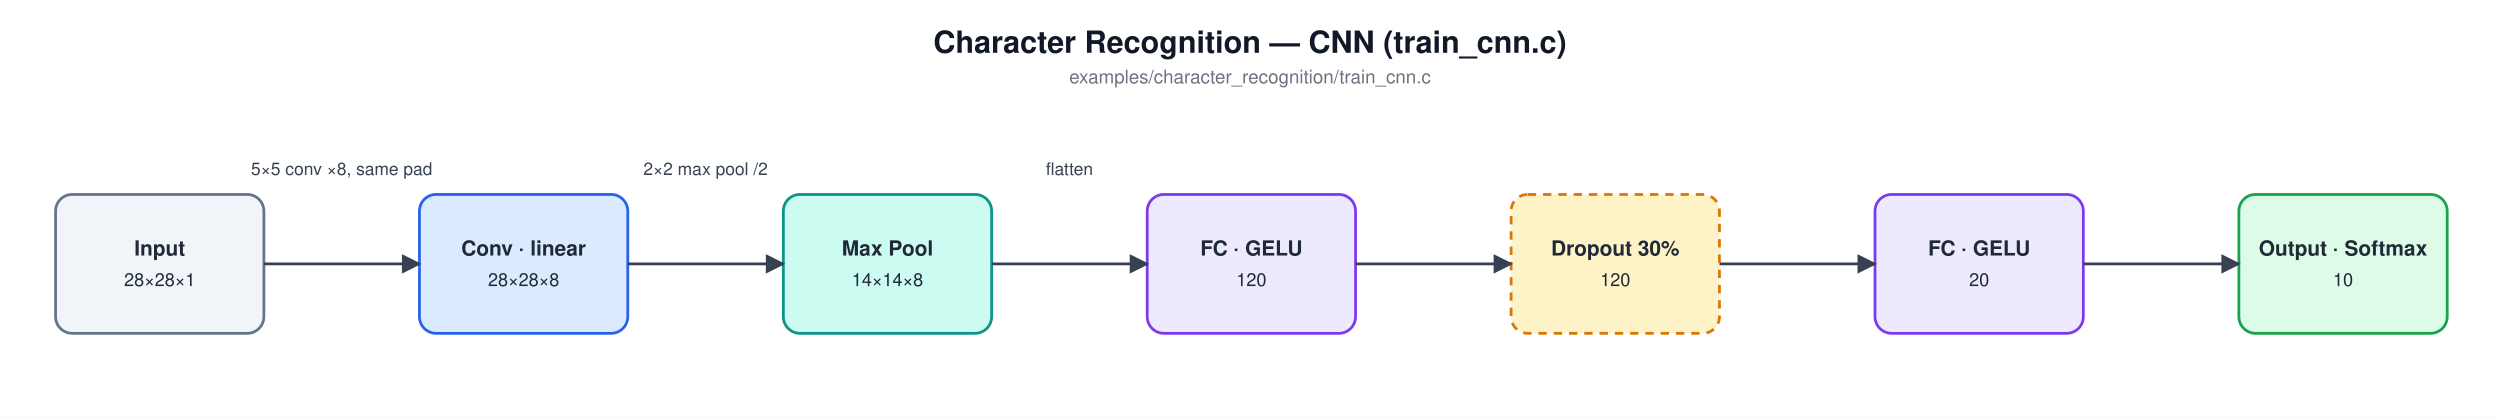
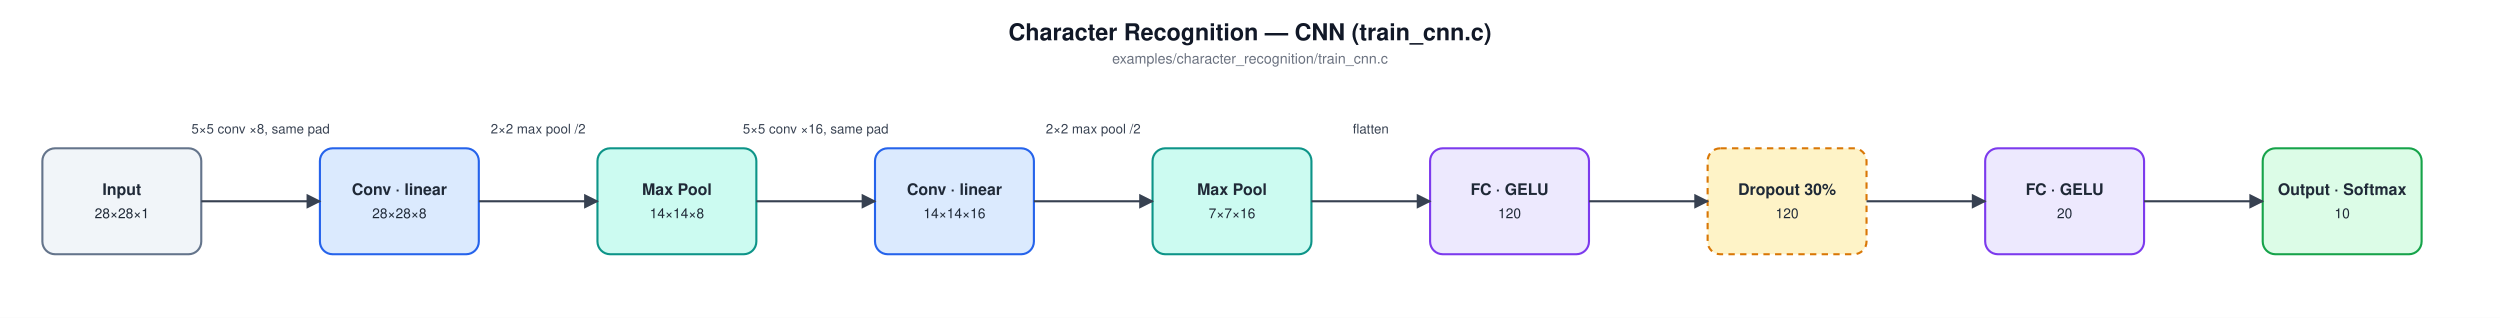
- <svg xmlns="http://www.w3.org/2000/svg" viewBox="0 0 1800 300" width="1800" height="300">
+ <svg xmlns="http://www.w3.org/2000/svg" viewBox="0 0 2360 300" width="2360" height="300">
  <defs>
    <marker id="arrow" viewBox="0 0 10 10" refX="9" refY="5" markerWidth="7" markerHeight="7" orient="auto-start-reverse">
      <path d="M0,0 L10,5 L0,10 z" fill="#374151" />
    </marker>
-     <marker id="arrow-orange" viewBox="0 0 10 10" refX="9" refY="5" markerWidth="7" markerHeight="7" orient="auto-start-reverse">
-       <path d="M0,0 L10,5 L0,10 z" fill="#ea580c" />
-     </marker>
-     <marker id="arrow-pink" viewBox="0 0 10 10" refX="9" refY="5" markerWidth="7" markerHeight="7" orient="auto-start-reverse">
-       <path d="M0,0 L10,5 L0,10 z" fill="#db2777" />
-     </marker>
  </defs>
-   <rect x="0" y="0" width="1800" height="300" fill="#ffffff" />
-   <text x="900.0" y="38" text-anchor="middle" font-family="'Segoe UI', Helvetica, Arial, sans-serif" font-size="22" font-weight="700" fill="#111827">Character Recognition — CNN (train_cnn.c)</text>
-   <text x="900.0" y="60" text-anchor="middle" font-family="'Segoe UI', Helvetica, Arial, sans-serif" font-size="13.5" fill="#6b7280">examples/character_recognition/train_cnn.c</text>
+   <rect x="0" y="0" width="2360" height="300" fill="#ffffff" />
+   <text x="1180.0" y="38" text-anchor="middle" font-family="'Segoe UI', Helvetica, Arial, sans-serif" font-size="22" font-weight="700" fill="#111827">Character Recognition — CNN (train_cnn.c)</text>
+   <text x="1180.0" y="60" text-anchor="middle" font-family="'Segoe UI', Helvetica, Arial, sans-serif" font-size="13.5" fill="#6b7280">examples/character_recognition/train_cnn.c</text>
  <rect x="40" y="140" width="150" height="100" rx="12" fill="#f1f5f9" stroke="#64748b" stroke-width="2" />
  <text x="115.0" y="184.0" text-anchor="middle" font-family="'Segoe UI', Helvetica, Arial, sans-serif" font-size="15" font-weight="600" fill="#1f2937">Input</text>
  <text x="115.0" y="206.0" text-anchor="middle" font-family="'Segoe UI', Helvetica, Arial, sans-serif" font-size="13" fill="#1f2937">28×28×1</text>
  <rect x="302" y="140" width="150" height="100" rx="12" fill="#dbeafe" stroke="#2563eb" stroke-width="2" />
  <text x="377.0" y="184.0" text-anchor="middle" font-family="'Segoe UI', Helvetica, Arial, sans-serif" font-size="15" font-weight="600" fill="#1f2937">Conv · linear</text>
  <text x="377.0" y="206.0" text-anchor="middle" font-family="'Segoe UI', Helvetica, Arial, sans-serif" font-size="13" fill="#1f2937">28×28×8</text>
  <rect x="564" y="140" width="150" height="100" rx="12" fill="#ccfbf1" stroke="#0d9488" stroke-width="2" />
  <text x="639.0" y="184.0" text-anchor="middle" font-family="'Segoe UI', Helvetica, Arial, sans-serif" font-size="15" font-weight="600" fill="#1f2937">Max Pool</text>
  <text x="639.0" y="206.0" text-anchor="middle" font-family="'Segoe UI', Helvetica, Arial, sans-serif" font-size="13" fill="#1f2937">14×14×8</text>
-   <rect x="826" y="140" width="150" height="100" rx="12" fill="#ede9fe" stroke="#7c3aed" stroke-width="2" />
-   <text x="901.0" y="184.0" text-anchor="middle" font-family="'Segoe UI', Helvetica, Arial, sans-serif" font-size="15" font-weight="600" fill="#1f2937">FC · GELU</text>
-   <text x="901.0" y="206.0" text-anchor="middle" font-family="'Segoe UI', Helvetica, Arial, sans-serif" font-size="13" fill="#1f2937">120</text>
-   <rect x="1088" y="140" width="150" height="100" rx="12" fill="#fef3c7" stroke="#d97706" stroke-width="2" stroke-dasharray="6 5" />
-   <text x="1163.0" y="184.0" text-anchor="middle" font-family="'Segoe UI', Helvetica, Arial, sans-serif" font-size="15" font-weight="600" fill="#1f2937">Dropout 30%</text>
-   <text x="1163.0" y="206.0" text-anchor="middle" font-family="'Segoe UI', Helvetica, Arial, sans-serif" font-size="13" fill="#1f2937">120</text>
+   <rect x="826" y="140" width="150" height="100" rx="12" fill="#dbeafe" stroke="#2563eb" stroke-width="2" />
+   <text x="901.0" y="184.0" text-anchor="middle" font-family="'Segoe UI', Helvetica, Arial, sans-serif" font-size="15" font-weight="600" fill="#1f2937">Conv · linear</text>
+   <text x="901.0" y="206.0" text-anchor="middle" font-family="'Segoe UI', Helvetica, Arial, sans-serif" font-size="13" fill="#1f2937">14×14×16</text>
+   <rect x="1088" y="140" width="150" height="100" rx="12" fill="#ccfbf1" stroke="#0d9488" stroke-width="2" />
+   <text x="1163.0" y="184.0" text-anchor="middle" font-family="'Segoe UI', Helvetica, Arial, sans-serif" font-size="15" font-weight="600" fill="#1f2937">Max Pool</text>
+   <text x="1163.0" y="206.0" text-anchor="middle" font-family="'Segoe UI', Helvetica, Arial, sans-serif" font-size="13" fill="#1f2937">7×7×16</text>
  <rect x="1350" y="140" width="150" height="100" rx="12" fill="#ede9fe" stroke="#7c3aed" stroke-width="2" />
  <text x="1425.0" y="184.0" text-anchor="middle" font-family="'Segoe UI', Helvetica, Arial, sans-serif" font-size="15" font-weight="600" fill="#1f2937">FC · GELU</text>
-   <text x="1425.0" y="206.0" text-anchor="middle" font-family="'Segoe UI', Helvetica, Arial, sans-serif" font-size="13" fill="#1f2937">20</text>
-   <rect x="1612" y="140" width="150" height="100" rx="12" fill="#dcfce7" stroke="#16a34a" stroke-width="2" />
-   <text x="1687.0" y="184.0" text-anchor="middle" font-family="'Segoe UI', Helvetica, Arial, sans-serif" font-size="15" font-weight="600" fill="#1f2937">Output · Softmax</text>
-   <text x="1687.0" y="206.0" text-anchor="middle" font-family="'Segoe UI', Helvetica, Arial, sans-serif" font-size="13" fill="#1f2937">10</text>
+   <text x="1425.0" y="206.0" text-anchor="middle" font-family="'Segoe UI', Helvetica, Arial, sans-serif" font-size="13" fill="#1f2937">120</text>
+   <rect x="1612" y="140" width="150" height="100" rx="12" fill="#fef3c7" stroke="#d97706" stroke-width="2" stroke-dasharray="6 5" />
+   <text x="1687.0" y="184.0" text-anchor="middle" font-family="'Segoe UI', Helvetica, Arial, sans-serif" font-size="15" font-weight="600" fill="#1f2937">Dropout 30%</text>
+   <text x="1687.0" y="206.0" text-anchor="middle" font-family="'Segoe UI', Helvetica, Arial, sans-serif" font-size="13" fill="#1f2937">120</text>
+   <rect x="1874" y="140" width="150" height="100" rx="12" fill="#ede9fe" stroke="#7c3aed" stroke-width="2" />
+   <text x="1949.0" y="184.0" text-anchor="middle" font-family="'Segoe UI', Helvetica, Arial, sans-serif" font-size="15" font-weight="600" fill="#1f2937">FC · GELU</text>
+   <text x="1949.0" y="206.0" text-anchor="middle" font-family="'Segoe UI', Helvetica, Arial, sans-serif" font-size="13" fill="#1f2937">20</text>
+   <rect x="2136" y="140" width="150" height="100" rx="12" fill="#dcfce7" stroke="#16a34a" stroke-width="2" />
+   <text x="2211.0" y="184.0" text-anchor="middle" font-family="'Segoe UI', Helvetica, Arial, sans-serif" font-size="15" font-weight="600" fill="#1f2937">Output · Softmax</text>
+   <text x="2211.0" y="206.0" text-anchor="middle" font-family="'Segoe UI', Helvetica, Arial, sans-serif" font-size="13" fill="#1f2937">10</text>
  <line x1="190" y1="190.0" x2="302" y2="190.0" stroke="#374151" stroke-width="2" marker-end="url(#arrow)" />
  <text x="246.0" y="126" text-anchor="middle" font-family="'Segoe UI', Helvetica, Arial, sans-serif" font-size="12.5" fill="#374151">5×5 conv ×8, same pad</text>
  <line x1="452" y1="190.0" x2="564" y2="190.0" stroke="#374151" stroke-width="2" marker-end="url(#arrow)" />
  <text x="508.0" y="126" text-anchor="middle" font-family="'Segoe UI', Helvetica, Arial, sans-serif" font-size="12.5" fill="#374151">2×2 max pool /2</text>
  <line x1="714" y1="190.0" x2="826" y2="190.0" stroke="#374151" stroke-width="2" marker-end="url(#arrow)" />
-   <text x="770.0" y="126" text-anchor="middle" font-family="'Segoe UI', Helvetica, Arial, sans-serif" font-size="12.5" fill="#374151">flatten</text>
+   <text x="770.0" y="126" text-anchor="middle" font-family="'Segoe UI', Helvetica, Arial, sans-serif" font-size="12.5" fill="#374151">5×5 conv ×16, same pad</text>
  <line x1="976" y1="190.0" x2="1088" y2="190.0" stroke="#374151" stroke-width="2" marker-end="url(#arrow)" />
+   <text x="1032.0" y="126" text-anchor="middle" font-family="'Segoe UI', Helvetica, Arial, sans-serif" font-size="12.5" fill="#374151">2×2 max pool /2</text>
  <line x1="1238" y1="190.0" x2="1350" y2="190.0" stroke="#374151" stroke-width="2" marker-end="url(#arrow)" />
+   <text x="1294.0" y="126" text-anchor="middle" font-family="'Segoe UI', Helvetica, Arial, sans-serif" font-size="12.5" fill="#374151">flatten</text>
  <line x1="1500" y1="190.0" x2="1612" y2="190.0" stroke="#374151" stroke-width="2" marker-end="url(#arrow)" />
+   <line x1="1762" y1="190.0" x2="1874" y2="190.0" stroke="#374151" stroke-width="2" marker-end="url(#arrow)" />
+   <line x1="2024" y1="190.0" x2="2136" y2="190.0" stroke="#374151" stroke-width="2" marker-end="url(#arrow)" />
</svg>
